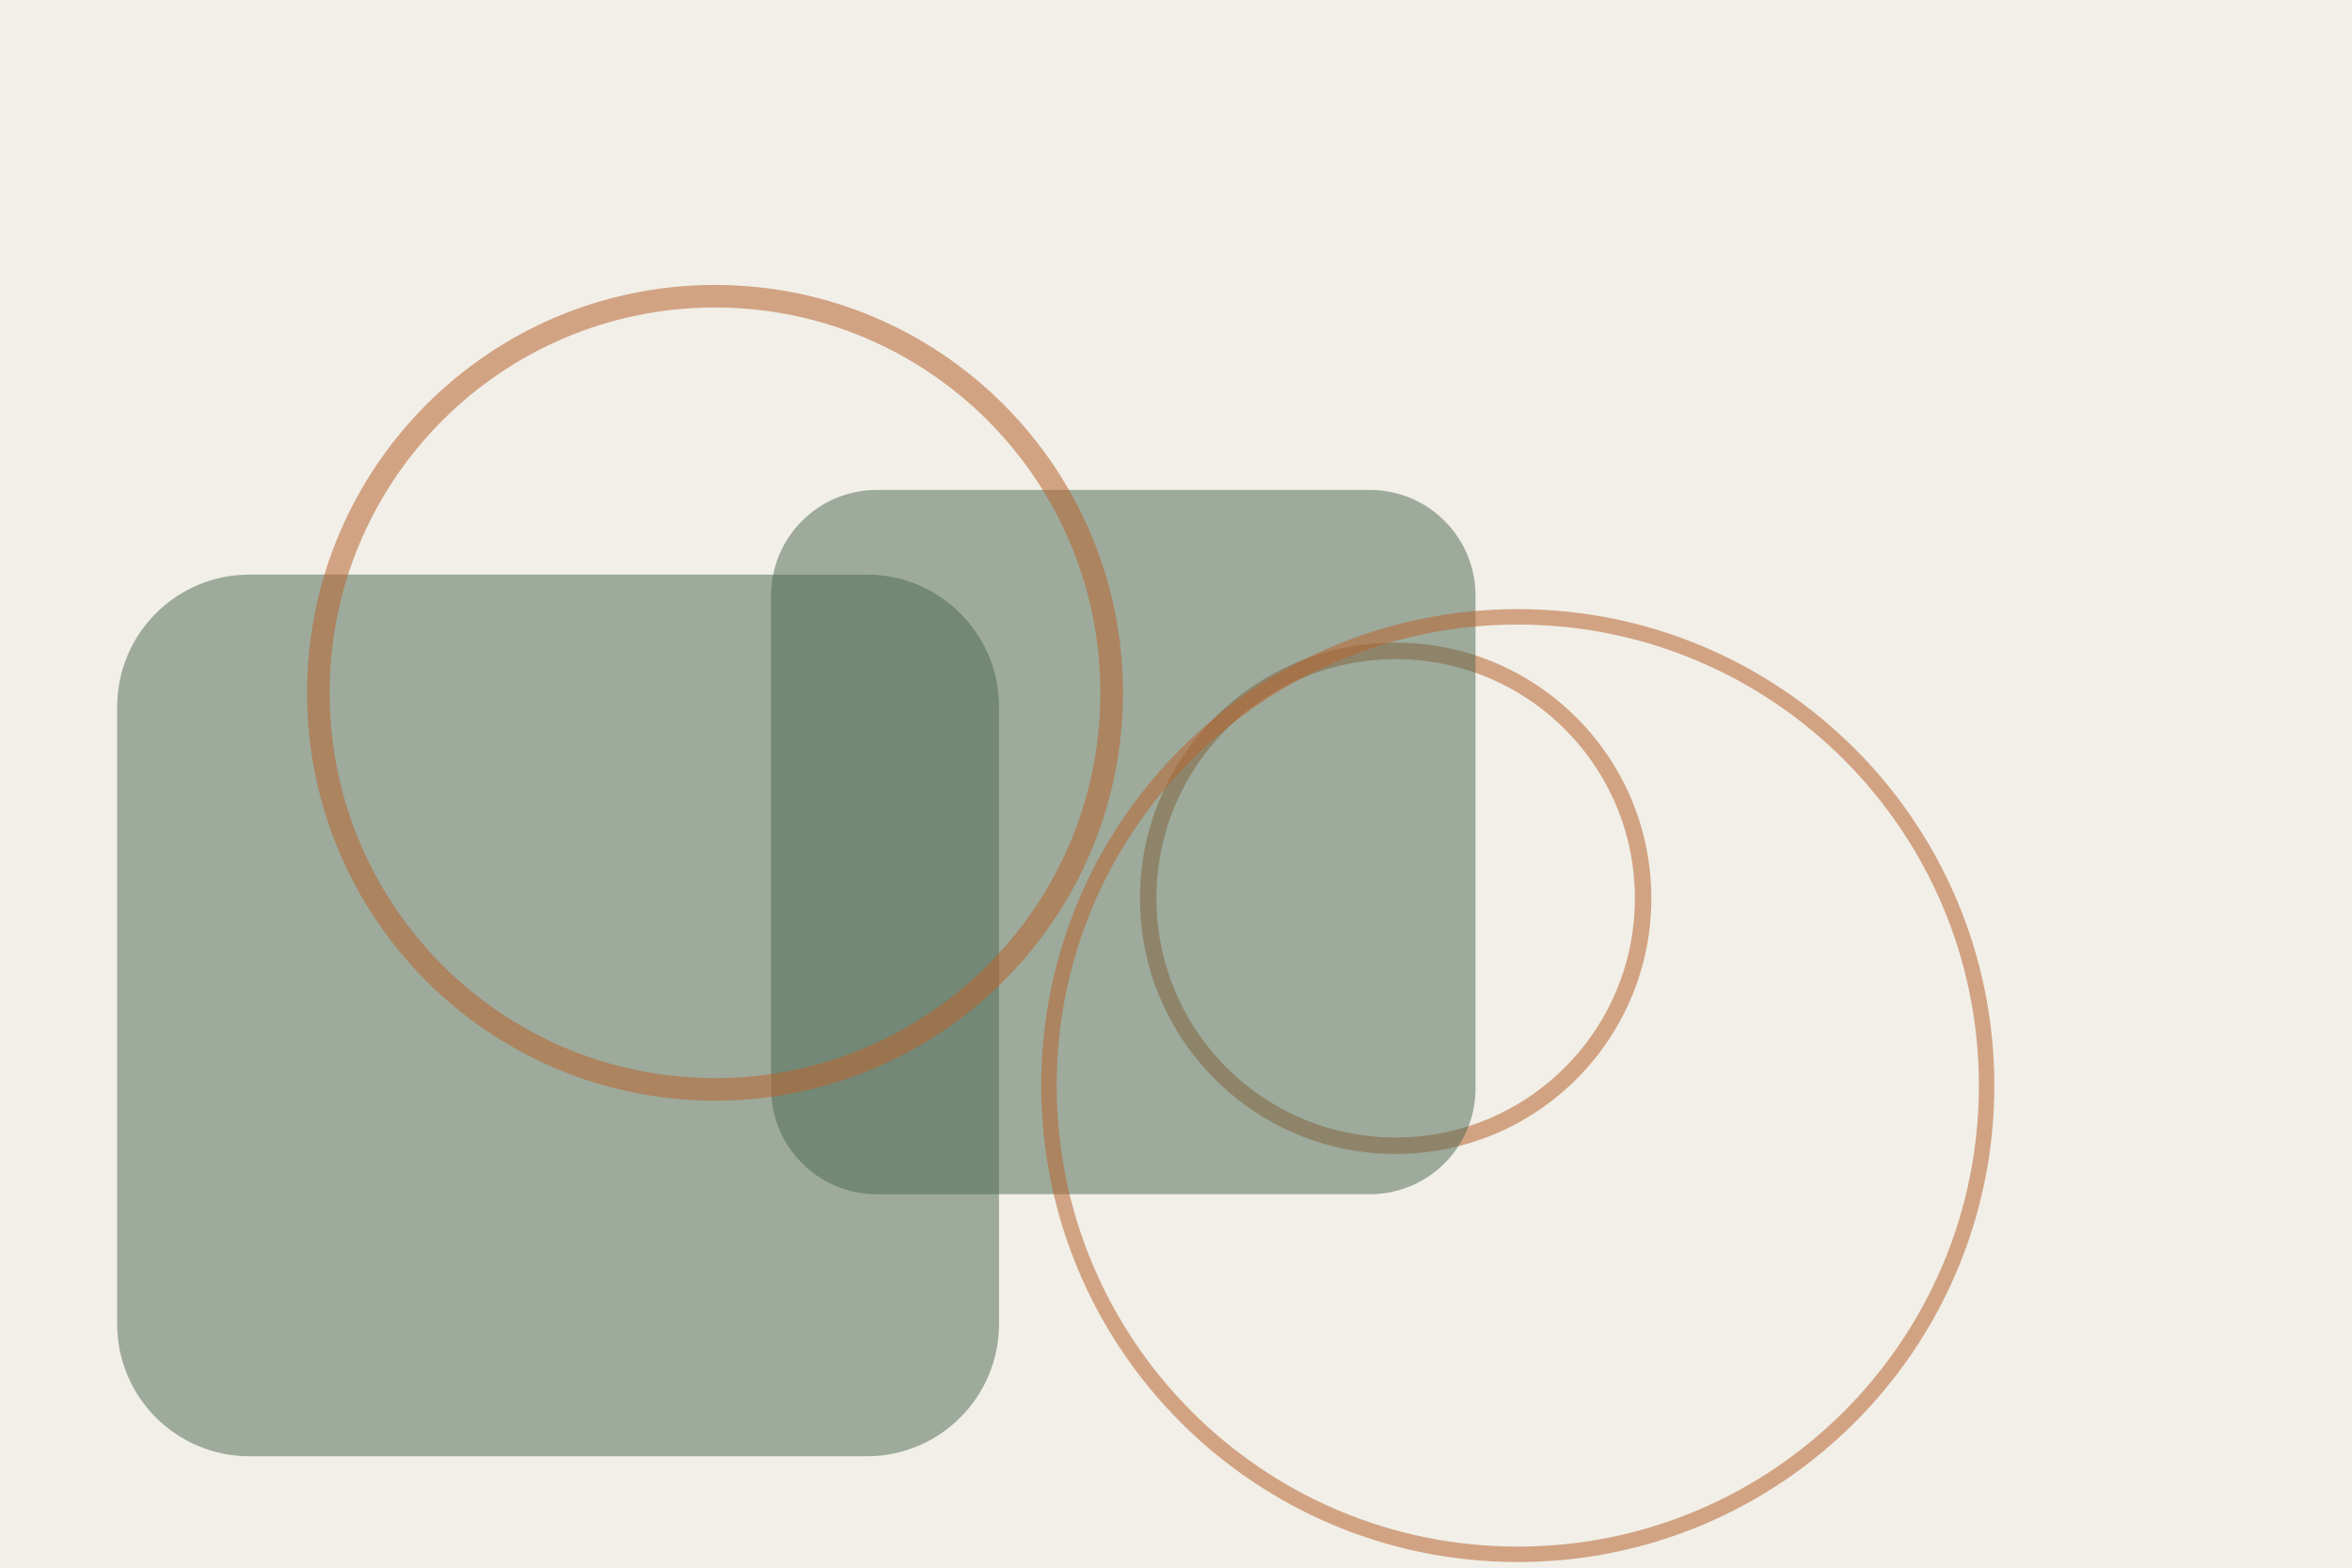
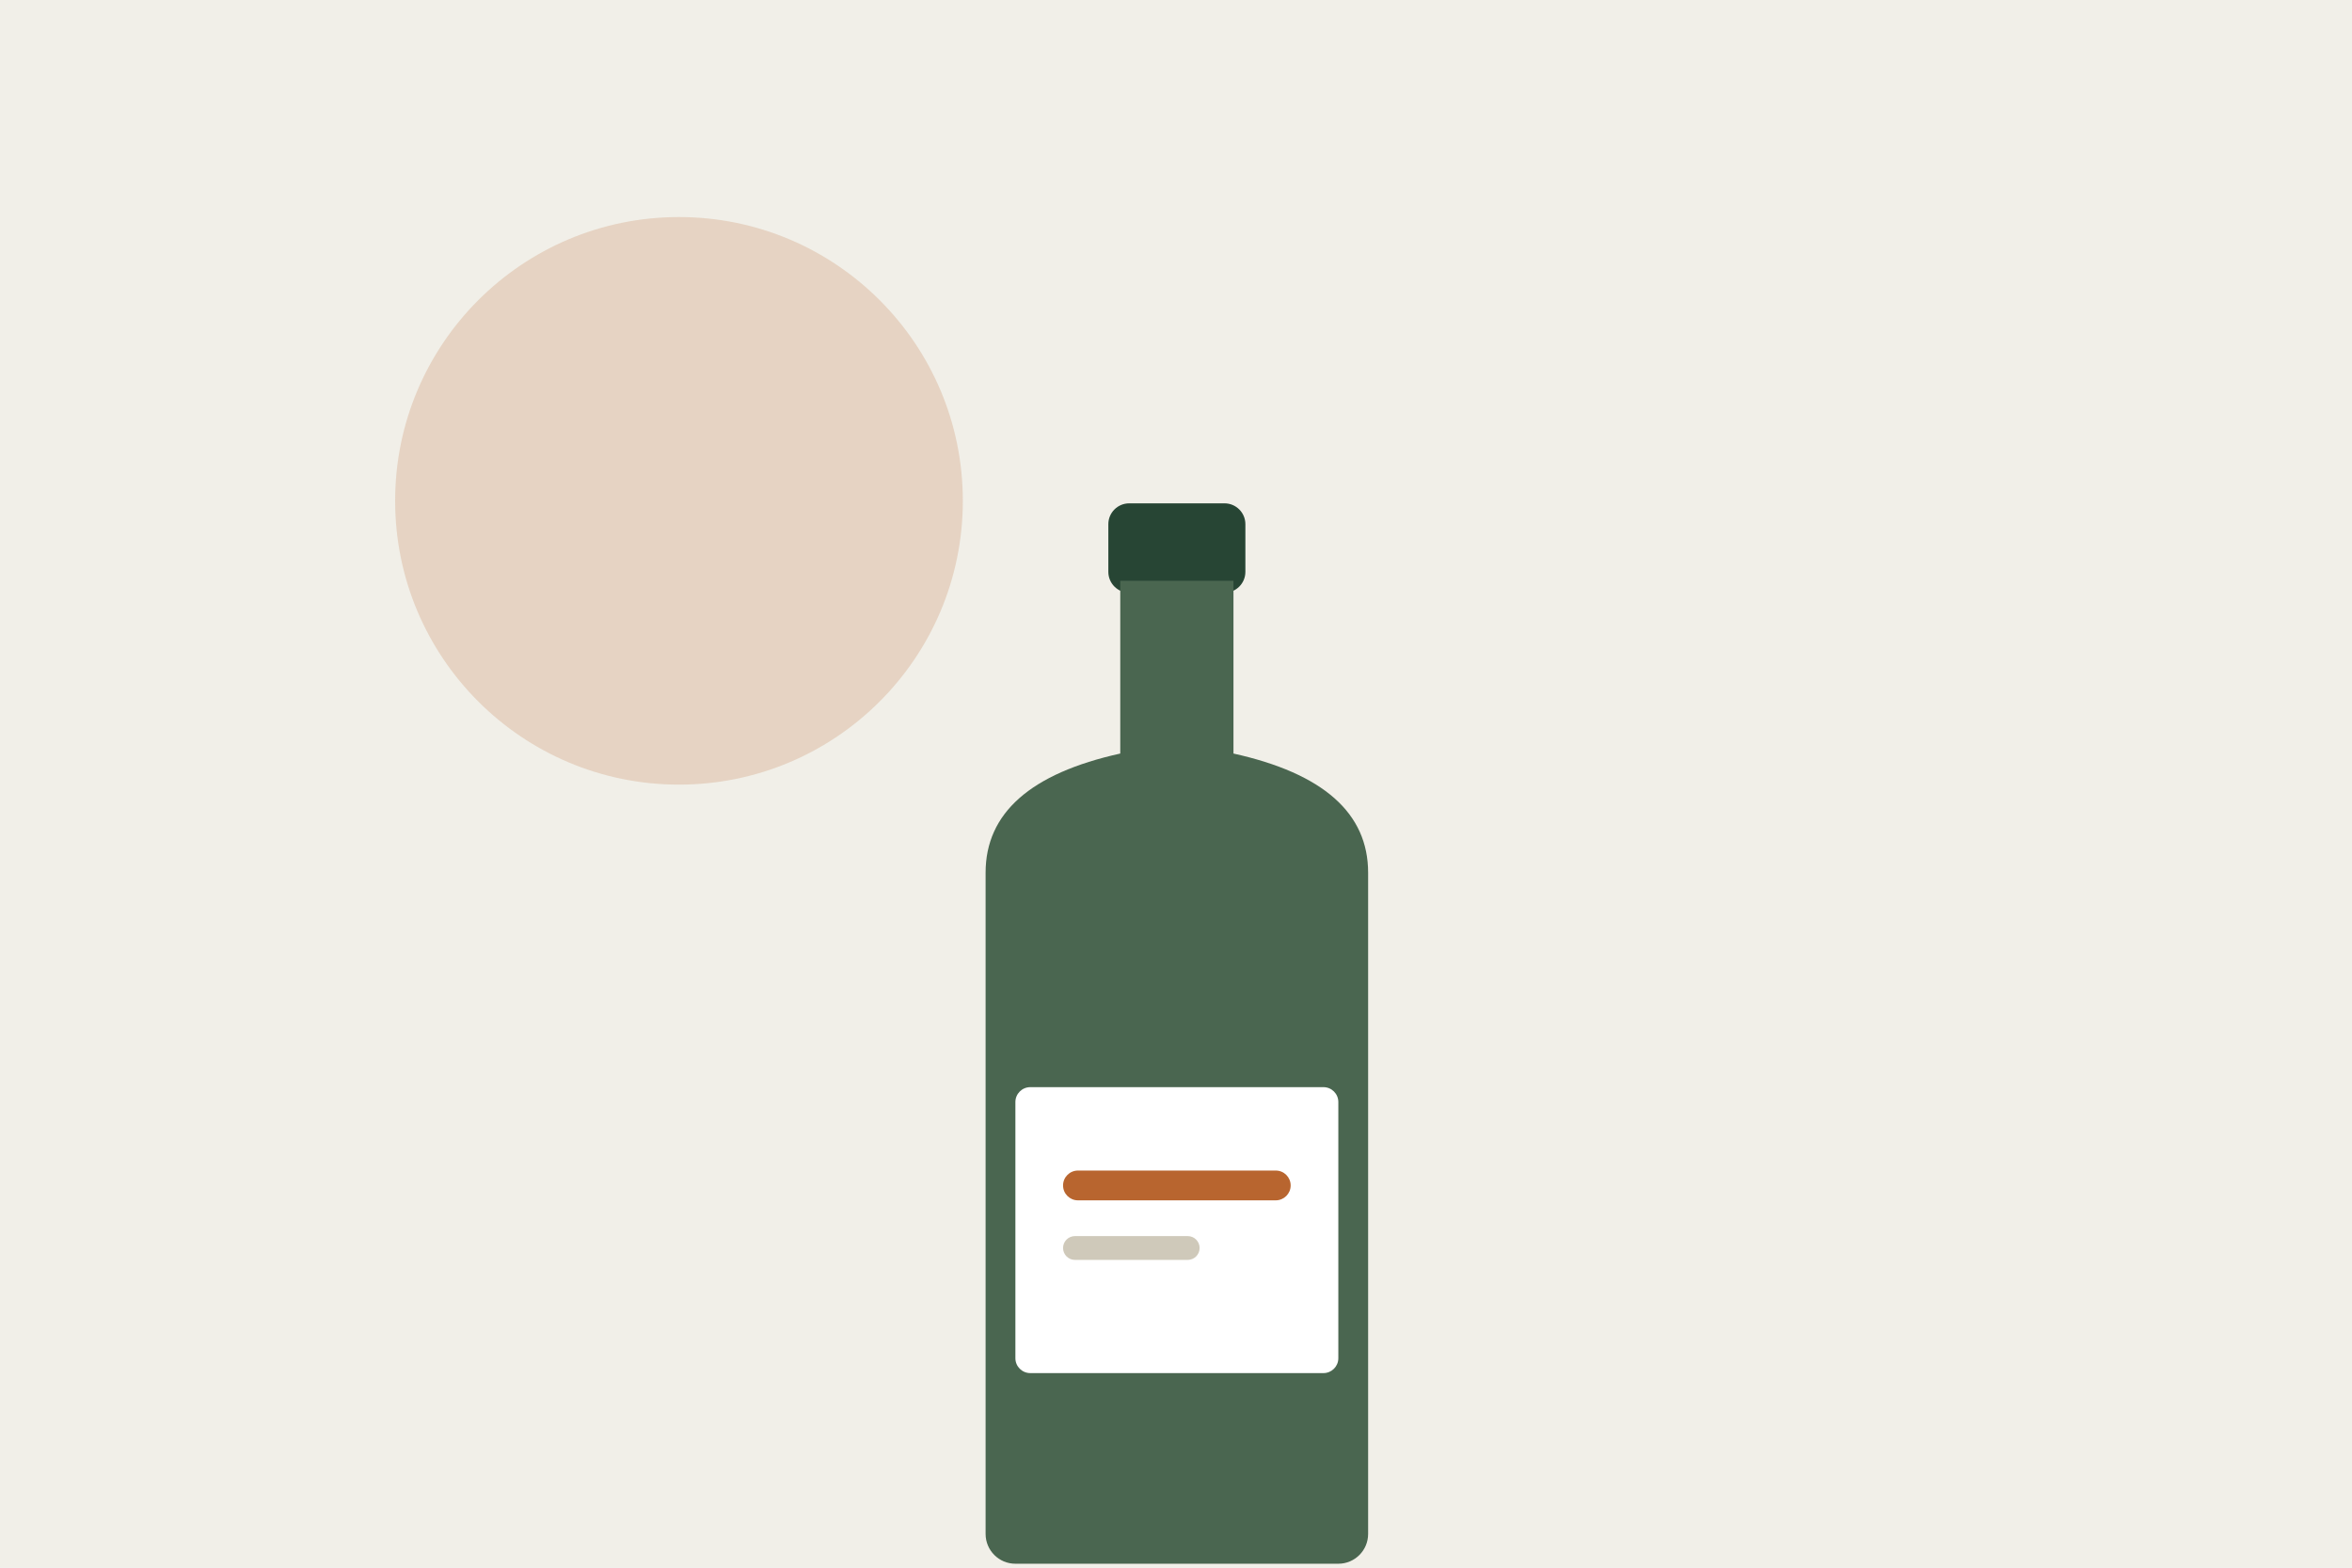
<svg xmlns="http://www.w3.org/2000/svg" viewBox="0 0 600 400" width="600" height="400" role="img">
  <rect width="600" height="400" fill="#f1efe8" />
-   <circle cx="356.03" cy="229.21" r="63.13" fill="none" stroke="#b8652f" stroke-width="4.2" opacity="0.55" />
-   <rect x="196.71" y="125.01" width="179.7" height="179.7" rx="26.96" fill="#4a6650" opacity="0.5" />
-   <rect x="29.89" y="146.61" width="224.96" height="224.96" rx="33.74" fill="#4a6650" opacity="0.5" />
-   <circle cx="387.19" cy="276.99" r="119.6" fill="none" stroke="#b8652f" stroke-width="3.94" opacity="0.55" />
-   <circle cx="182.4" cy="176.77" r="101.19" fill="none" stroke="#b8652f" stroke-width="5.76" opacity="0.55" />
+   <circle cx="173.21" cy="127.79" r="72.41" fill="#b8652f" opacity="0.2" />
+   <g transform="translate(148.22 43.31) scale(0.76)">
+     <rect x="177" y="112" width="46" height="30" rx="7" fill="#274534" />
+     <rect x="181" y="138" width="38" height="76" fill="#4a6650" />
+     <path d="M181 188 q0 26 45.2 26 h128.4 q-45.2 0 -45.2 -26 z" fill="none" />
+     <path d="M135.8 458 v-222 q0 -30 45.2 -40 h38 q45.2 10 45.2 40 v222 a10 10 0 0 1 -10 10 h-108.4 a10 10 0 0 1 -10 -10 z" fill="#4a6650" />
+     <rect x="145.8" y="308" width="108.4" height="96" rx="5" fill="#ffffff" />
+     <rect x="161.8" y="336" width="76.4" height="10" rx="5" fill="#b8652f" />
+     <rect x="161.8" y="358" width="45.84" height="8" rx="4" fill="#cfc9ba" />
+   </g>
</svg>
